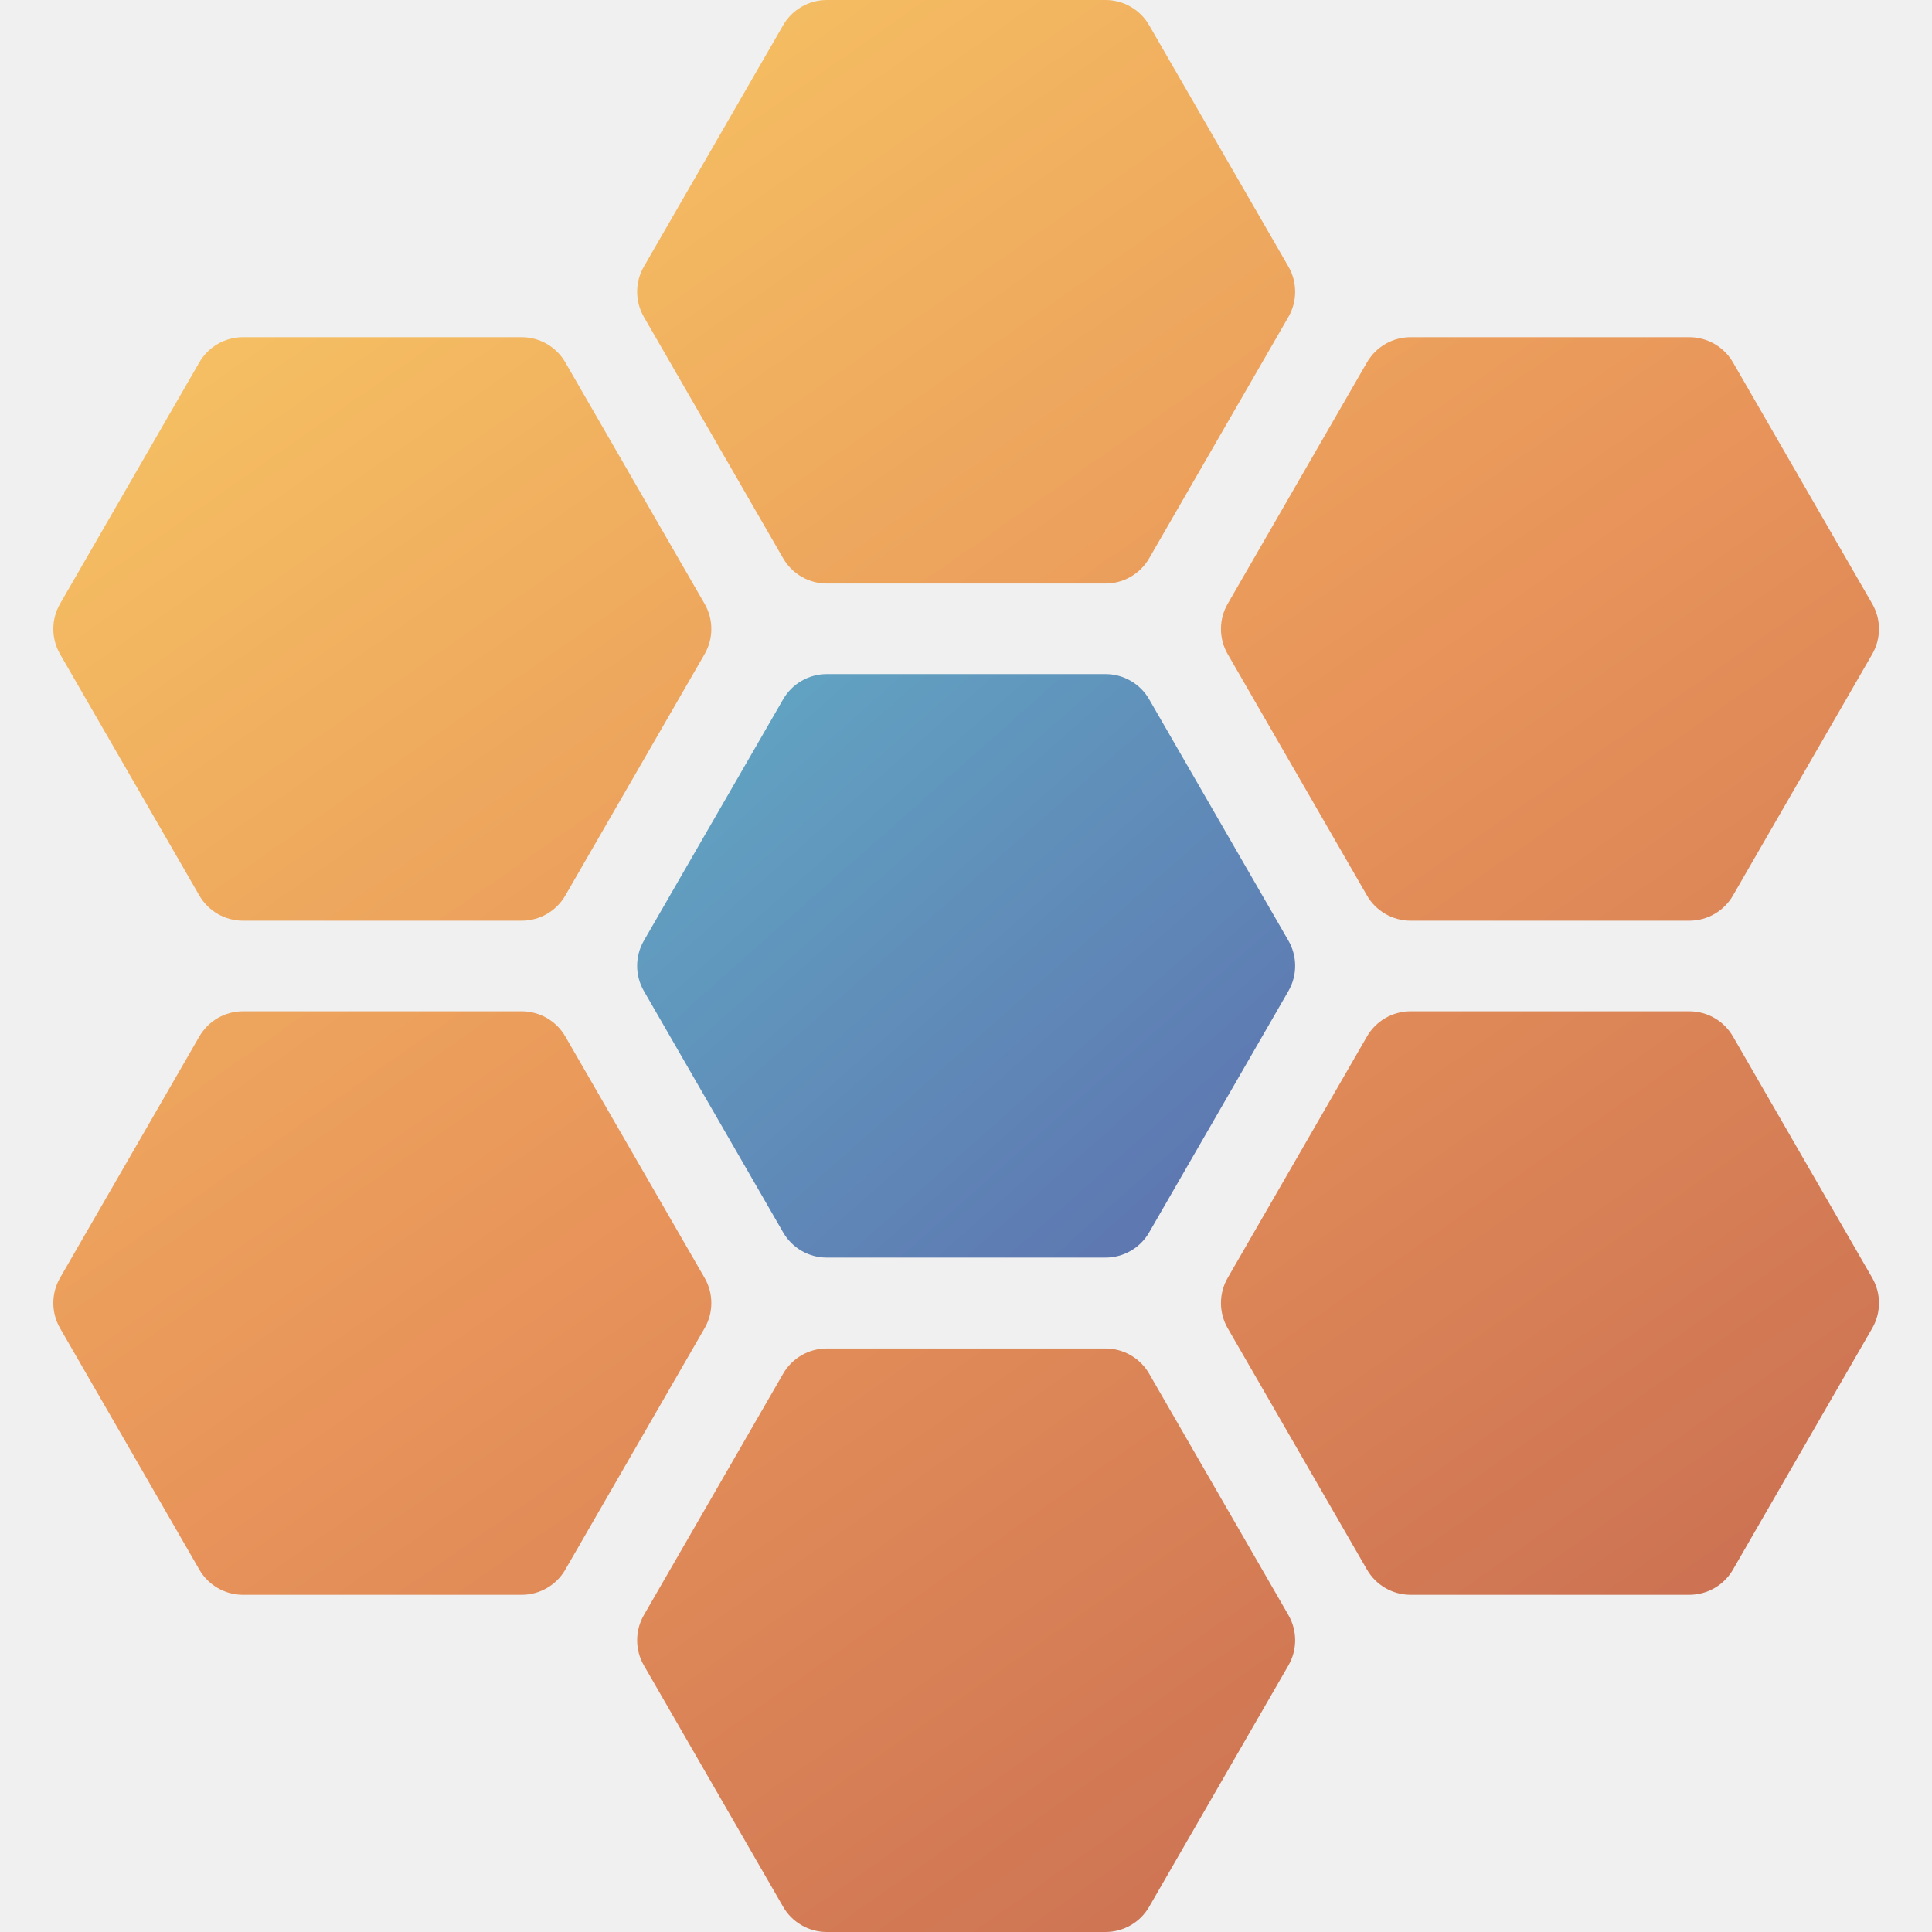
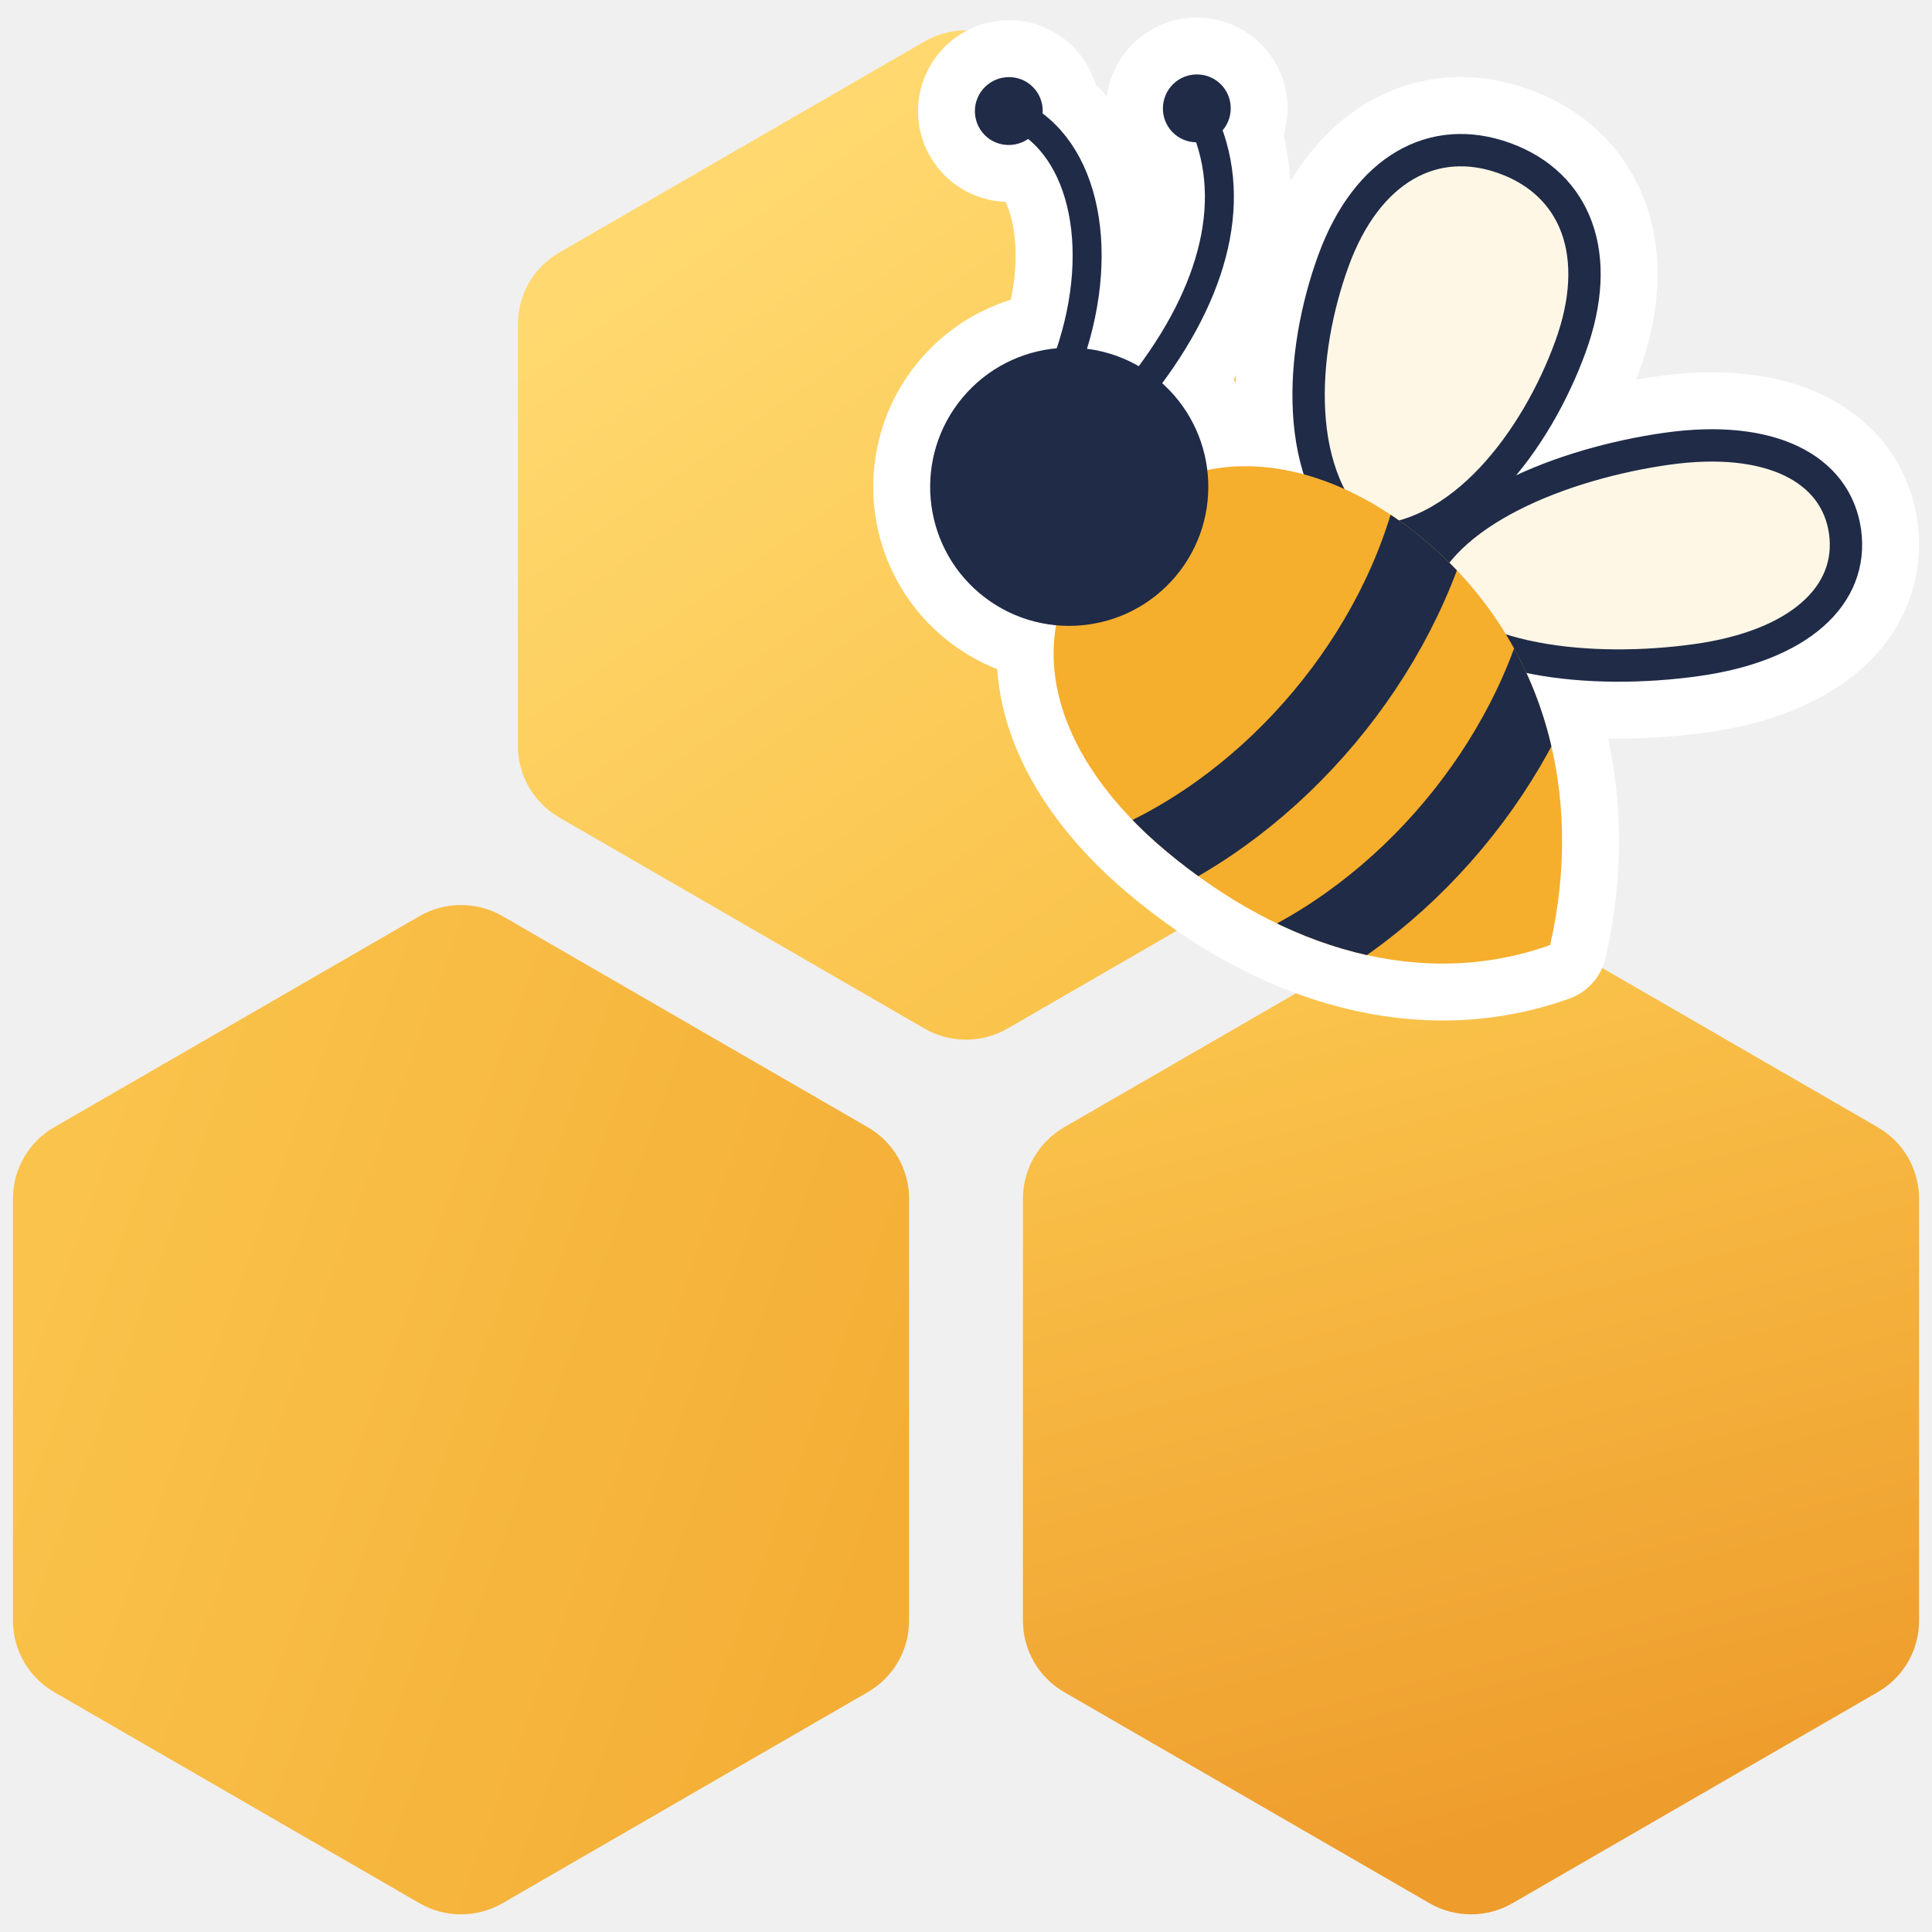
- <svg xmlns="http://www.w3.org/2000/svg" viewBox="-32 -32 64 64" width="64" height="64">
+ <svg xmlns="http://www.w3.org/2000/svg" viewBox="-37.34 -43.22 74.68 74.68" width="74.68" height="74.68" stroke-linecap="round" stroke-linejoin="round">
  <defs>
-     <linearGradient id="hx-ring" gradientUnits="userSpaceOnUse" x1="-17.5" y1="-24.99" x2="17.5" y2="24.99">
-       <stop offset="0" stop-color="#f5be62" />
-       <stop offset=".5" stop-color="#e8945a" />
-       <stop offset="1" stop-color="#cd7353" />
+     <linearGradient id="hxf-top" gradientUnits="userSpaceOnUse" x1="-9.75" y1="-36.47" x2="9.75" y2="-8.61">
+       <stop offset="0" stop-color="#FFD970" />
+       <stop offset="1" stop-color="#FAC34B" />
    </linearGradient>
-     <linearGradient id="hx-core" x2="1" y2="1">
-       <stop offset="0" stop-color="#62a9c4" />
-       <stop offset="1" stop-color="#5d70ae" />
+     <linearGradient id="hxf-left" gradientUnits="userSpaceOnUse" x1="-35.5" y1="5.46" x2="-3.55" y2="17.08">
+       <stop offset="0" stop-color="#FAC34B" />
+       <stop offset="1" stop-color="#F4AE36" />
    </linearGradient>
+     <linearGradient id="hxf-right" gradientUnits="userSpaceOnUse" x1="15.12" y1="-5.15" x2="23.92" y2="27.69">
+       <stop offset="0" stop-color="#FAC34B" />
+       <stop offset="1" stop-color="#EE9C2C" />
+     </linearGradient>
+     <clipPath id="hxf-body">
+       <path d="M-8.75 0.25C-8.75 -4.88 -4.5 -7.75 1 -7.75C7 -7.75 12 -4.25 14.75 1.12C12.12 5.62 7 7.88 1 7.88C-4.5 7.88 -8.75 5.38 -8.75 0.25Z" />
+     </clipPath>
  </defs>
-   <path fill="url(#hx-ring)" d="M10.68-23.17a1.67 1.67 0 0 1 0 1.67l-4.61 7.99a1.67 1.67 0 0 1-1.45.84h-9.23a1.67 1.67 0 0 1-1.45-.84l-4.61-7.99a1.67 1.67 0 0 1 0-1.67l4.61-7.99a1.67 1.67 0 0 1 1.45-.84h9.23a1.67 1.67 0 0 1 1.45.84zm19.34 11.17a1.67 1.67 0 0 1 0 1.67l-4.61 7.99a1.67 1.67 0 0 1-1.45.84h-9.23a1.67 1.67 0 0 1-1.45-.84l-4.61-7.99a1.67 1.67 0 0 1 0-1.67l4.61-7.99a1.67 1.67 0 0 1 1.45-.84h9.23a1.67 1.67 0 0 1 1.45.84zm0 22.33a1.67 1.67 0 0 1 0 1.67l-4.61 7.99a1.67 1.67 0 0 1-1.45.84h-9.23a1.67 1.67 0 0 1-1.45-.84l-4.61-7.99a1.67 1.67 0 0 1 0-1.67l4.61-7.99a1.67 1.67 0 0 1 1.45-.84h9.23a1.67 1.67 0 0 1 1.45.84zm-19.34 11.17a1.67 1.67 0 0 1 0 1.67l-4.61 7.99a1.67 1.67 0 0 1-1.45.84h-9.23a1.67 1.67 0 0 1-1.45-.84l-4.61-7.99a1.67 1.67 0 0 1 0-1.67l4.61-7.99a1.67 1.67 0 0 1 1.45-.84h9.23a1.67 1.67 0 0 1 1.45.84zm-19.34-11.17a1.67 1.67 0 0 1 0 1.67l-4.61 7.99a1.67 1.67 0 0 1-1.45.84h-9.23a1.67 1.67 0 0 1-1.45-.84l-4.61-7.99a1.67 1.67 0 0 1 0-1.67l4.61-7.99a1.67 1.67 0 0 1 1.45-.84h9.23a1.67 1.67 0 0 1 1.45.84zm0-22.33a1.67 1.67 0 0 1 0 1.67l-4.61 7.99a1.67 1.67 0 0 1-1.45.84h-9.23a1.67 1.67 0 0 1-1.45-.84l-4.61-7.99a1.67 1.67 0 0 1 0-1.67l4.61-7.99a1.67 1.67 0 0 1 1.45-.84h9.23a1.67 1.67 0 0 1 1.45.84z" />
-   <path fill="url(#hx-core)" d="M10.68-.84a1.67 1.67 0 0 1 0 1.67l-4.61 7.99a1.67 1.67 0 0 1-1.45.84h-9.23a1.67 1.67 0 0 1-1.45-.84l-4.61-7.99a1.67 1.67 0 0 1 0-1.67l4.61-7.99a1.67 1.67 0 0 1 1.45-.84h9.23a1.67 1.67 0 0 1 1.45.84z" />
+   <g class="hxl-cells">
+     <path fill="url(#hxf-top)" d="M-1.6 -41.62C-0.61 -42.19 0.61 -42.19 1.6 -41.62L15.72 -33.46C16.71 -32.89 17.32 -31.84 17.32 -30.69L17.32 -14.39C17.32 -13.24 16.71 -12.19 15.72 -11.62L1.6 -3.46C0.61 -2.89 -0.61 -2.89 -1.6 -3.46L-15.72 -11.62C-16.71 -12.19 -17.32 -13.24 -17.32 -14.39L-17.32 -30.69C-17.32 -31.84 -16.71 -32.89 -15.72 -33.46Z" />
+     <path fill="url(#hxf-left)" d="M-21.12 -7.81C-20.13 -8.38 -18.91 -8.38 -17.92 -7.81L-3.8 0.35C-2.81 0.92 -2.2 1.97 -2.2 3.12L-2.2 19.42C-2.2 20.57 -2.81 21.62 -3.8 22.19L-17.92 30.35C-18.91 30.92 -20.13 30.92 -21.12 30.35L-35.24 22.19C-36.23 21.62 -36.84 20.57 -36.84 19.42L-36.84 3.12C-36.84 1.97 -36.23 0.92 -35.24 0.35Z" />
+     <path fill="url(#hxf-right)" d="M17.92 -7.81C18.91 -8.38 20.13 -8.38 21.12 -7.81L35.24 0.35C36.23 0.92 36.84 1.97 36.84 3.12L36.84 19.42C36.84 20.57 36.23 21.62 35.24 22.19L21.12 30.35C20.13 30.92 18.91 30.92 17.92 30.35L3.8 22.19C2.81 21.62 2.2 20.57 2.2 19.42L2.2 3.12C2.2 1.97 2.81 0.92 3.8 0.35Z" />
+   </g>
+   <g transform="translate(12 -17.03) rotate(40)">
+     <g fill="#FFFFFF" stroke="#FFFFFF">
+       <path d="M-0.75 -6.25C2.12 -8.63 1.78 -13.54 0.49 -17.09C-0.8 -20.65 -3.39 -22.05 -6.14 -21.05C-8.89 -20.05 -9.96 -17.31 -8.67 -13.76C-7.38 -10.21 -4.48 -6.23 -0.75 -6.25Z" stroke-width="5.65" />
+       <path d="M2 -6C5.1 -5.01 9.32 -7.97 12.01 -10.96C14.7 -13.94 15.05 -16.79 13.21 -18.45C11.37 -20.1 8.57 -19.47 5.88 -16.48C3.19 -13.49 0.69 -8.98 2 -6Z" stroke-width="5.65" />
+       <path d="M-8.75 0.25C-8.75 -4.88 -4.5 -7.75 1 -7.75C7 -7.75 12 -4.25 14.75 1.12C12.12 5.62 7 7.88 1 7.88C-4.5 7.88 -8.75 5.38 -8.75 0.25Z" stroke-width="4.4" />
+       <path d="M-14.12 -4.38C-15.75 -8.62 -19.12 -11.12 -22 -10.12" stroke-width="5.53" fill="none" />
+       <path d="M-11.25 -5.75C-11.5 -10.25 -13.25 -13.62 -16.5 -14.88" stroke-width="5.53" fill="none" />
+       <path d="M-20.69 -10.12C-20.69 -9.4 -21.28 -8.81 -22 -8.81C-22.72 -8.81 -23.31 -9.4 -23.31 -10.12C-23.31 -10.85 -22.72 -11.44 -22 -11.44C-21.28 -11.44 -20.69 -10.85 -20.69 -10.12Z" stroke-width="4.4" />
+       <path d="M-15.19 -14.88C-15.19 -14.15 -15.78 -13.56 -16.5 -13.56C-17.22 -13.56 -17.81 -14.15 -17.81 -14.88C-17.81 -15.6 -17.22 -16.19 -16.5 -16.19C-15.78 -16.19 -15.19 -15.6 -15.19 -14.88Z" stroke-width="4.4" />
+       <path d="M-5.5 -0.5C-5.5 2.47 -7.91 4.88 -10.88 4.88C-13.84 4.88 -16.25 2.47 -16.25 -0.5C-16.25 -3.47 -13.84 -5.88 -10.88 -5.88C-7.91 -5.88 -5.5 -3.47 -5.5 -0.5Z" stroke-width="4.4" />
+     </g>
+     <g class="hxl-wings" data-hinge="0.62 -6.12" fill="#FFF7E6" stroke="#1F2B47" stroke-width="1.25">
+       <path d="M-0.75 -6.25C2.12 -8.63 1.78 -13.54 0.49 -17.09C-0.8 -20.65 -3.39 -22.05 -6.14 -21.05C-8.89 -20.05 -9.96 -17.31 -8.67 -13.76C-7.38 -10.21 -4.48 -6.23 -0.75 -6.25Z" />
+       <path d="M2 -6C5.1 -5.01 9.32 -7.97 12.01 -10.96C14.7 -13.94 15.05 -16.79 13.21 -18.45C11.37 -20.1 8.57 -19.47 5.88 -16.48C3.19 -13.49 0.69 -8.98 2 -6Z" />
+     </g>
+     <path d="M-8.75 0.25C-8.75 -4.88 -4.5 -7.75 1 -7.75C7 -7.75 12 -4.25 14.75 1.12C12.12 5.62 7 7.88 1 7.88C-4.5 7.88 -8.75 5.38 -8.75 0.25Z" fill="#F6AE2D" />
+     <g clip-path="url(#hxf-body)" fill="none" stroke="#1F2B47">
+       <path d="M0.25 -9.38C3.12 -3.75 3.12 3.75 0.25 9.38" stroke-width="3.12" />
+       <path d="M6.75 -9.38C9.62 -3.75 9.62 3.75 6.75 9.38" stroke-width="2.88" />
+     </g>
+     <g fill="none" stroke="#1F2B47" stroke-width="1.12">
+       <path d="M-14.12 -4.38C-15.75 -8.62 -19.12 -11.12 -22 -10.12" />
+       <path d="M-11.25 -5.75C-11.5 -10.25 -13.25 -13.62 -16.5 -14.88" />
+     </g>
+     <g fill="#1F2B47">
+       <path d="M-20.69 -10.12C-20.69 -9.4 -21.28 -8.81 -22 -8.81C-22.72 -8.81 -23.31 -9.4 -23.31 -10.12C-23.31 -10.85 -22.72 -11.44 -22 -11.44C-21.28 -11.44 -20.69 -10.85 -20.69 -10.12Z" />
+       <path d="M-15.19 -14.88C-15.19 -14.15 -15.78 -13.56 -16.5 -13.56C-17.22 -13.56 -17.81 -14.15 -17.81 -14.88C-17.81 -15.6 -17.22 -16.19 -16.5 -16.19C-15.78 -16.19 -15.19 -15.6 -15.19 -14.88Z" />
+       <path d="M-5.5 -0.5C-5.5 2.47 -7.91 4.88 -10.88 4.88C-13.84 4.88 -16.25 2.47 -16.25 -0.5C-16.25 -3.47 -13.84 -5.88 -10.88 -5.88C-7.91 -5.88 -5.5 -3.47 -5.5 -0.5Z" />
+     </g>
+   </g>
</svg>
